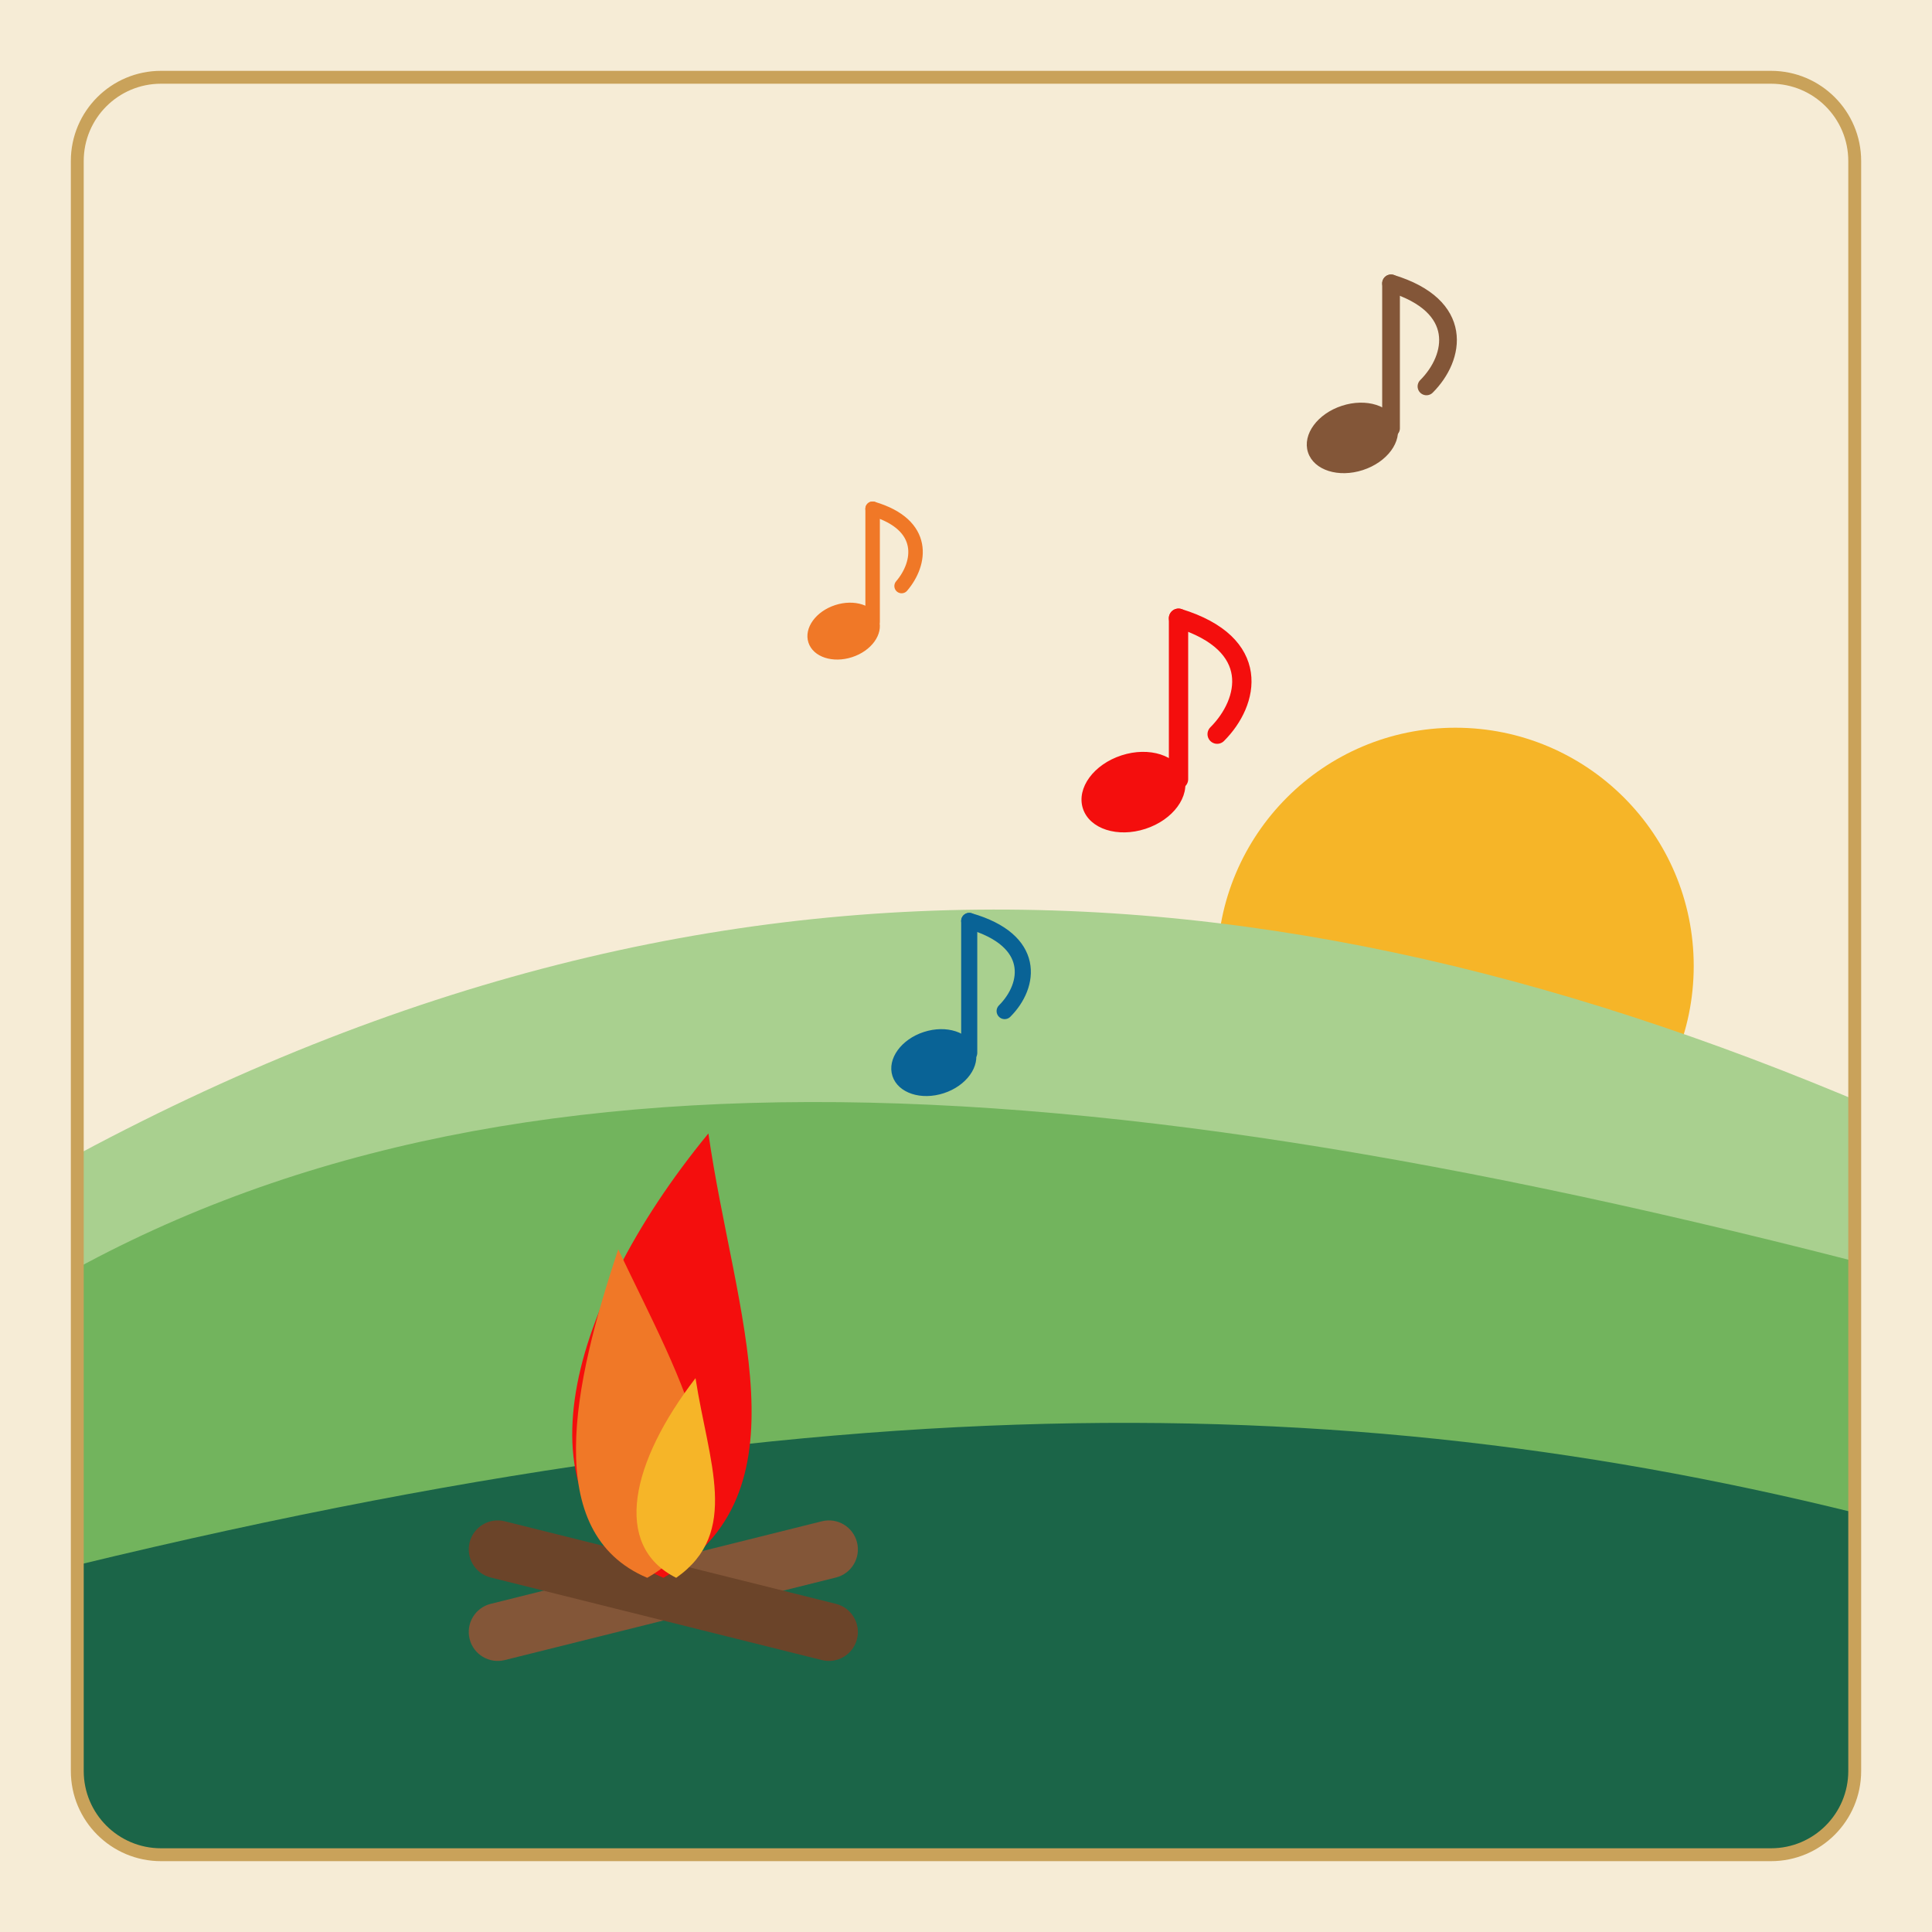
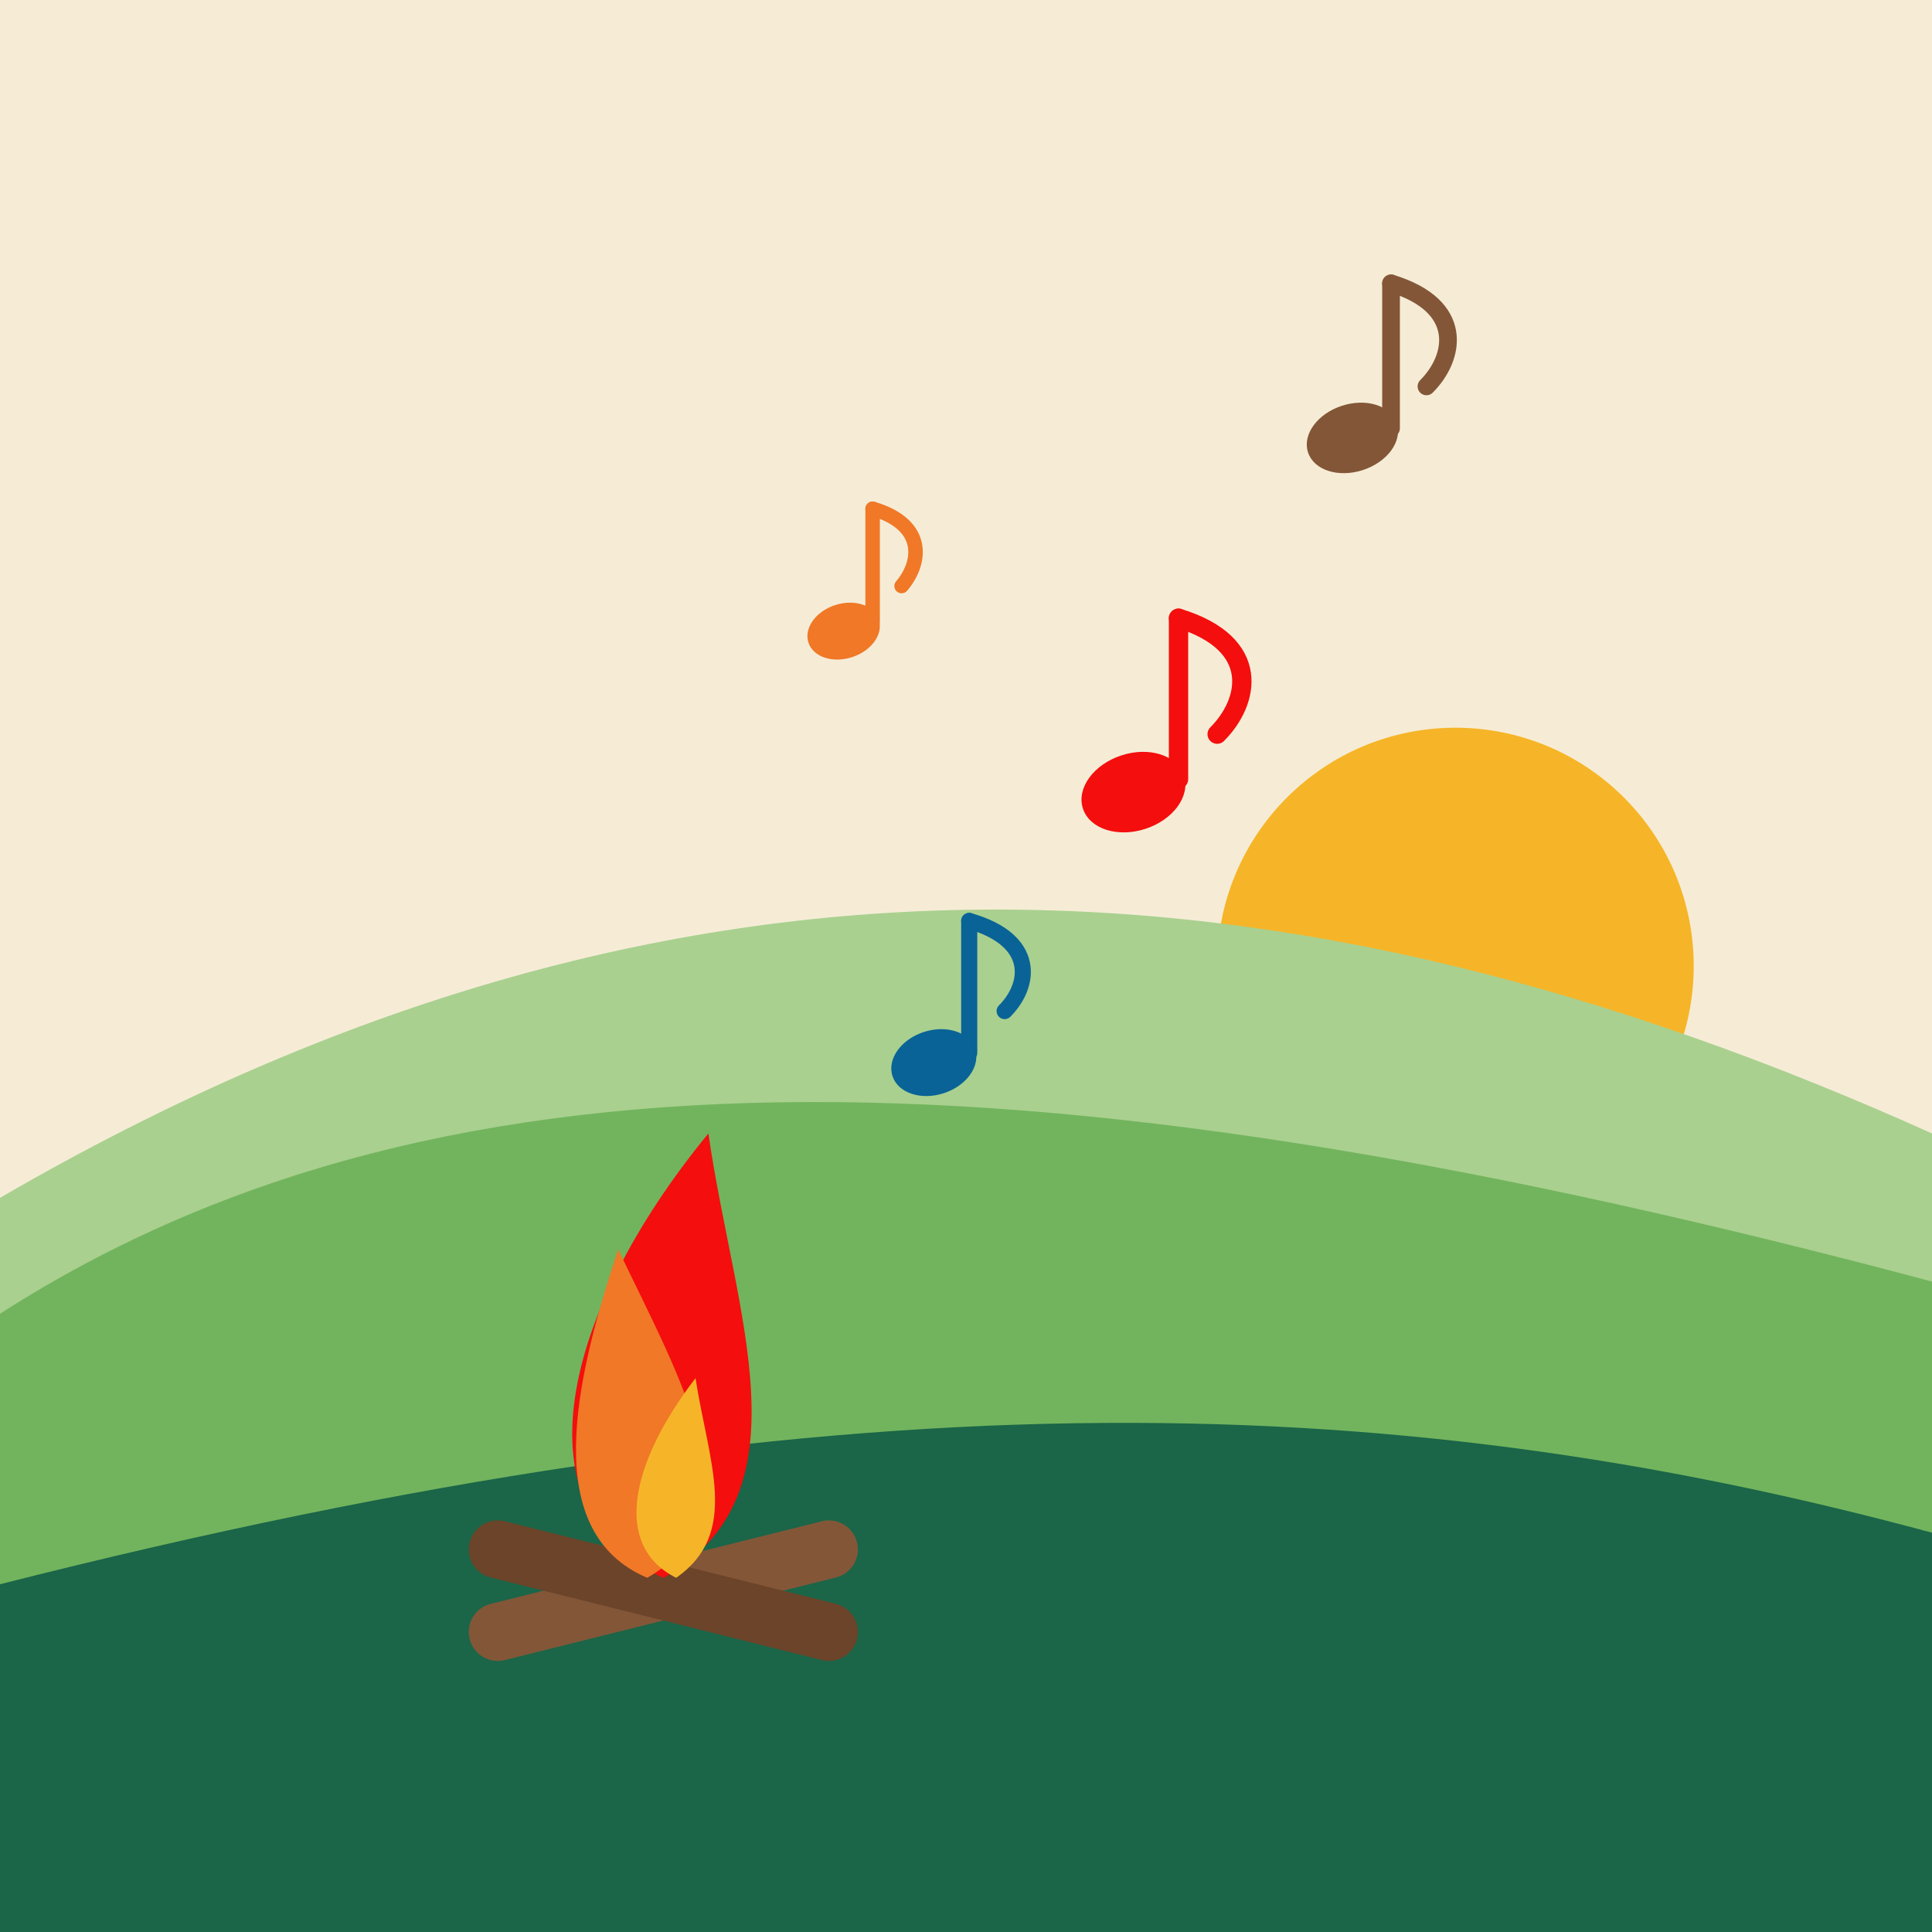
<svg xmlns="http://www.w3.org/2000/svg" viewBox="0 0 600 600" role="img" aria-label="Daloskönyv">
-   <defs>
-     <clipPath id="frame">
-       <rect x="24" y="24" width="552" height="552" rx="26" />
-     </clipPath>
-   </defs>
  <rect width="600" height="600" fill="#f6ecd6" />
-   <g clip-path="url(#frame)">
+   <g>
    <circle cx="452" cy="300" r="74" fill="#f6b528" />
    <path d="M0 372 C210 250 400 262 600 352 L600 600 L0 600 Z" fill="#a9d08f" />
    <path d="M0 408 C140 318 330 326 600 398 L600 600 L0 600 Z" fill="#72b45d" />
    <path d="M0 492 C260 426 430 430 600 476 L600 600 L0 600 Z" fill="#1b6548" />
    <g transform="translate(206 494)">
      <rect x="-62" y="-9" width="124" height="18" rx="9" fill="#835638" transform="rotate(-14)" />
      <rect x="-62" y="-9" width="124" height="18" rx="9" fill="#6b4429" transform="rotate(14)" />
      <path d="M0 -4 C-46 -24 -32 -86 14 -142 C22 -86 46 -30 0 -4 Z" fill="#f40e0d" />
      <path d="M-5 -4 C-38 -18 -28 -64 -14 -106 C6 -64 30 -24 -5 -4 Z" fill="#f07827" />
      <path d="M4 -4 C-16 -14 -10 -40 10 -66 C14 -40 24 -18 4 -4 Z" fill="#f6b528" />
    </g>
    <g fill="none" stroke-linecap="round">
      <g stroke="#096396" fill="#096396">
        <ellipse cx="290" cy="330" rx="13" ry="9.5" transform="rotate(-18 290 330)" />
        <path d="M301 327 L301 286" stroke-width="5" />
        <path d="M301 286 C322 292 320 306 312 314" stroke-width="5" fill="none" />
      </g>
      <g stroke="#f40e0d" fill="#f40e0d">
        <ellipse cx="352" cy="246" rx="16" ry="11.5" transform="rotate(-18 352 246)" />
        <path d="M366 242 L366 192" stroke-width="6" />
        <path d="M366 192 C392 200 388 218 378 228" stroke-width="6" fill="none" />
      </g>
      <g stroke="#f07827" fill="#f07827">
        <ellipse cx="262" cy="196" rx="11" ry="8" transform="rotate(-18 262 196)" />
        <path d="M271 193 L271 158" stroke-width="4.5" />
        <path d="M271 158 C288 163 286 175 280 182" stroke-width="4.5" fill="none" />
      </g>
      <g stroke="#835638" fill="#835638">
        <ellipse cx="420" cy="136" rx="14" ry="10" transform="rotate(-18 420 136)" />
        <path d="M432 133 L432 88" stroke-width="5.5" />
        <path d="M432 88 C455 95 452 111 443 120" stroke-width="5.5" fill="none" />
      </g>
    </g>
  </g>
-   <rect x="24" y="24" width="552" height="552" rx="26" fill="none" stroke="#c9a25a" stroke-width="4" />
</svg>
